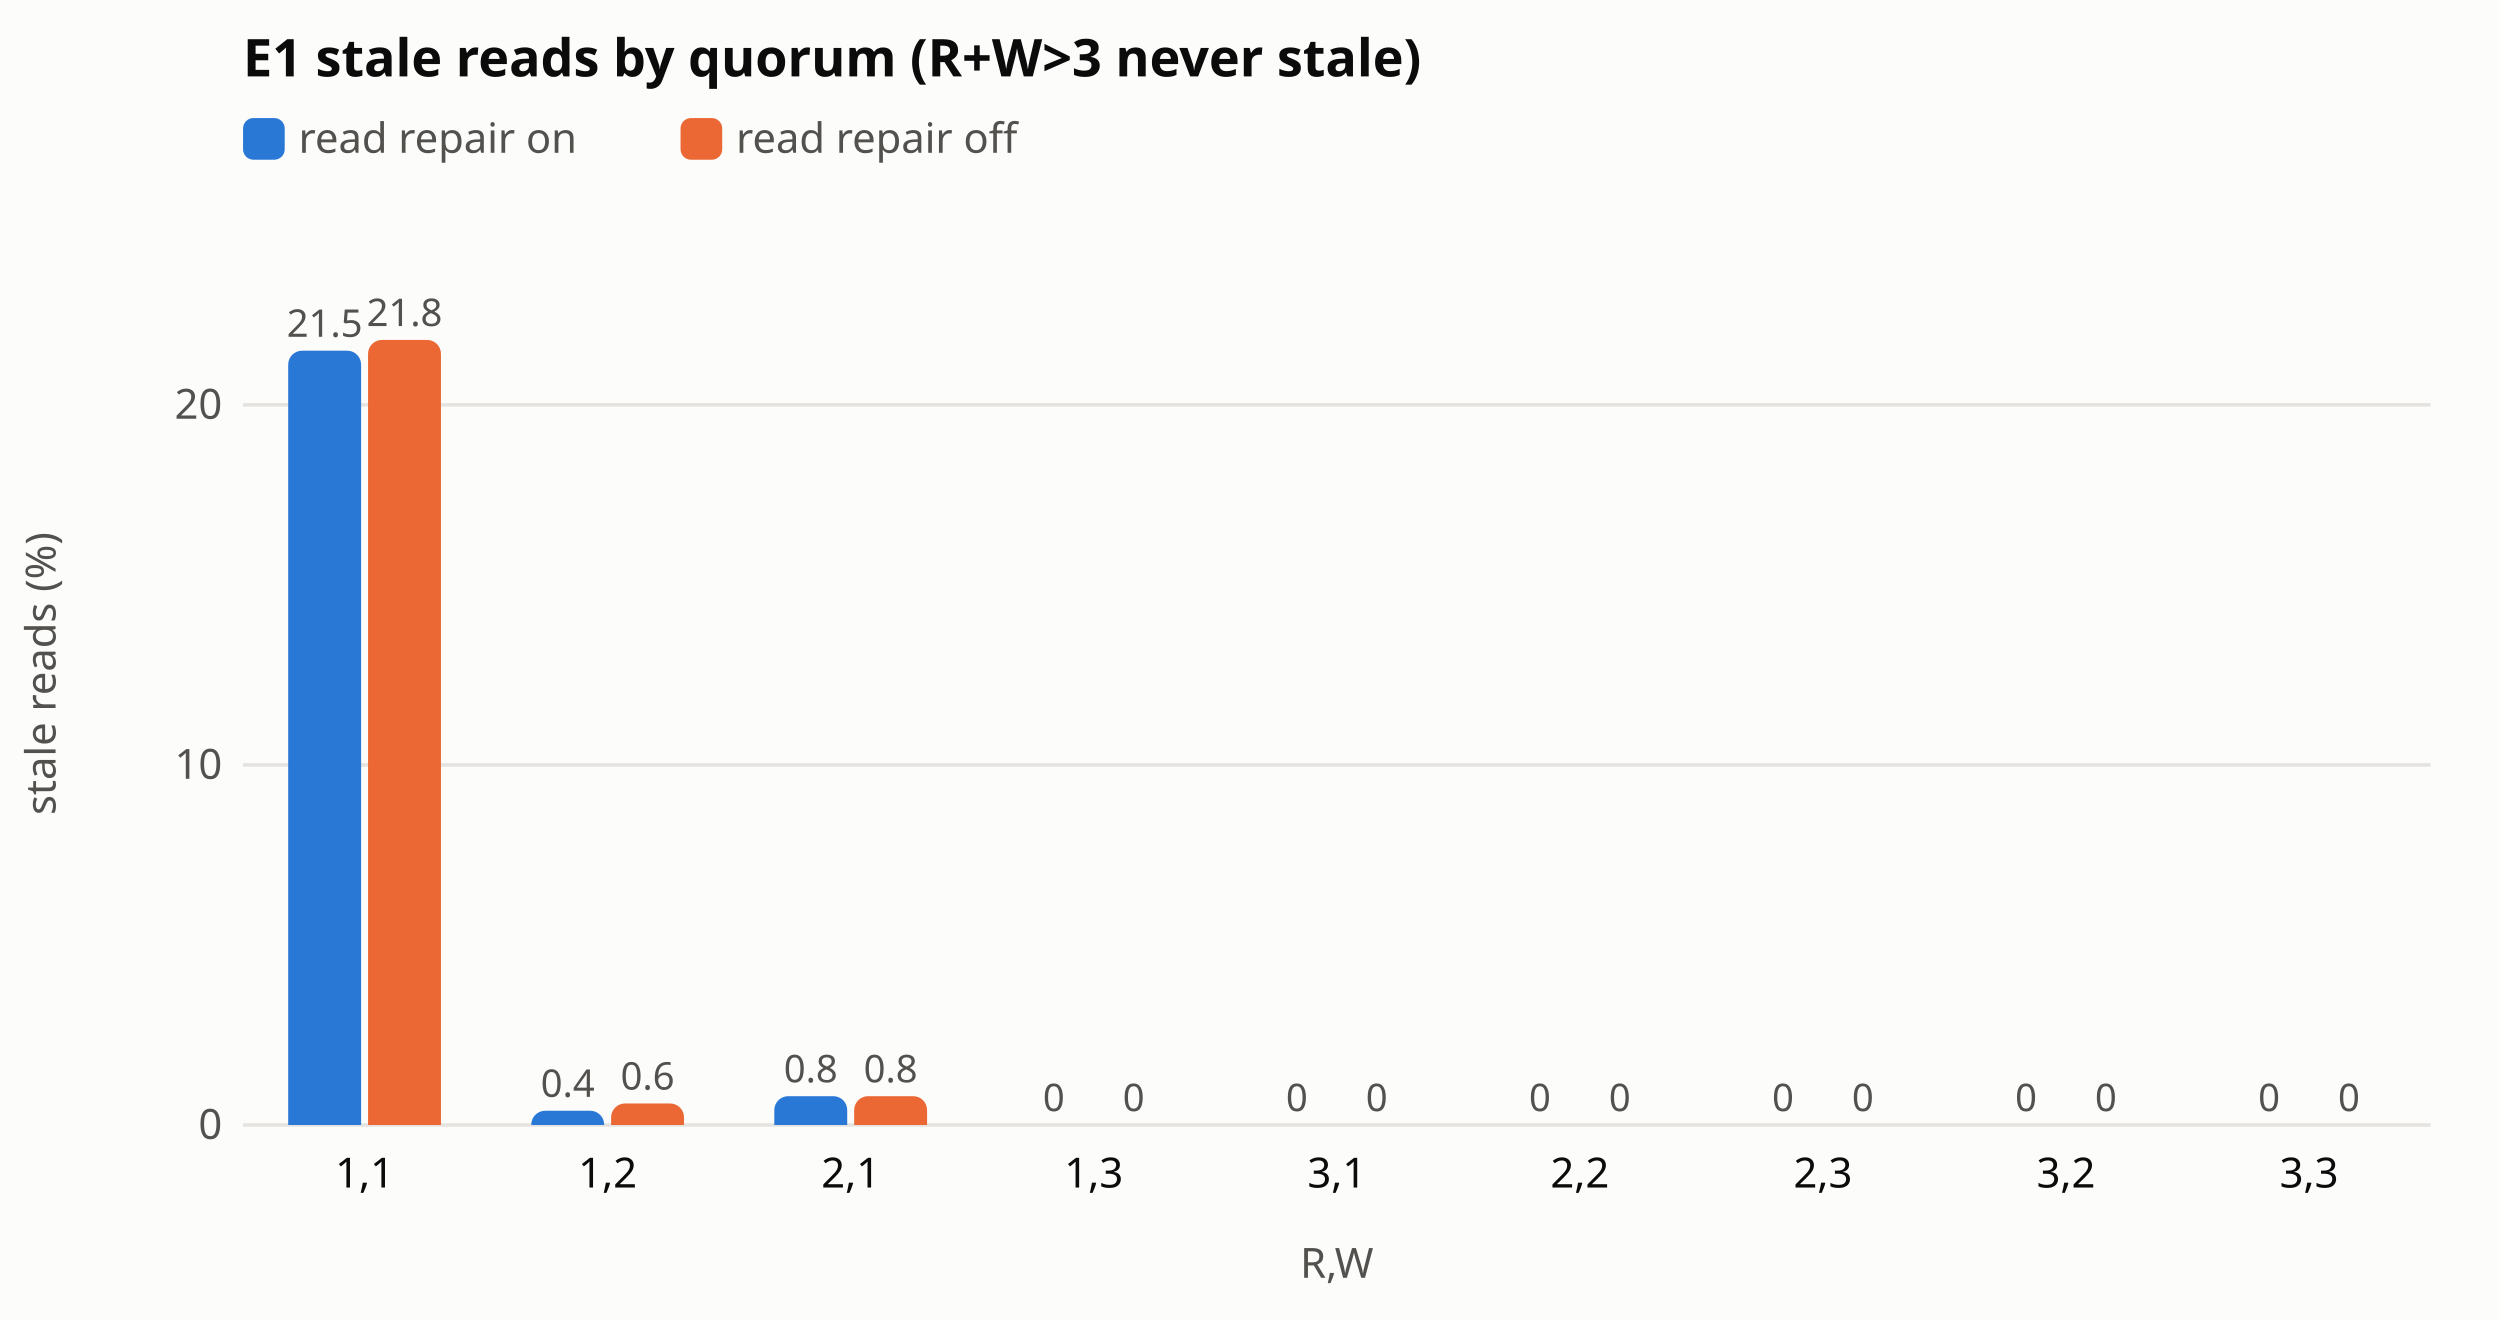
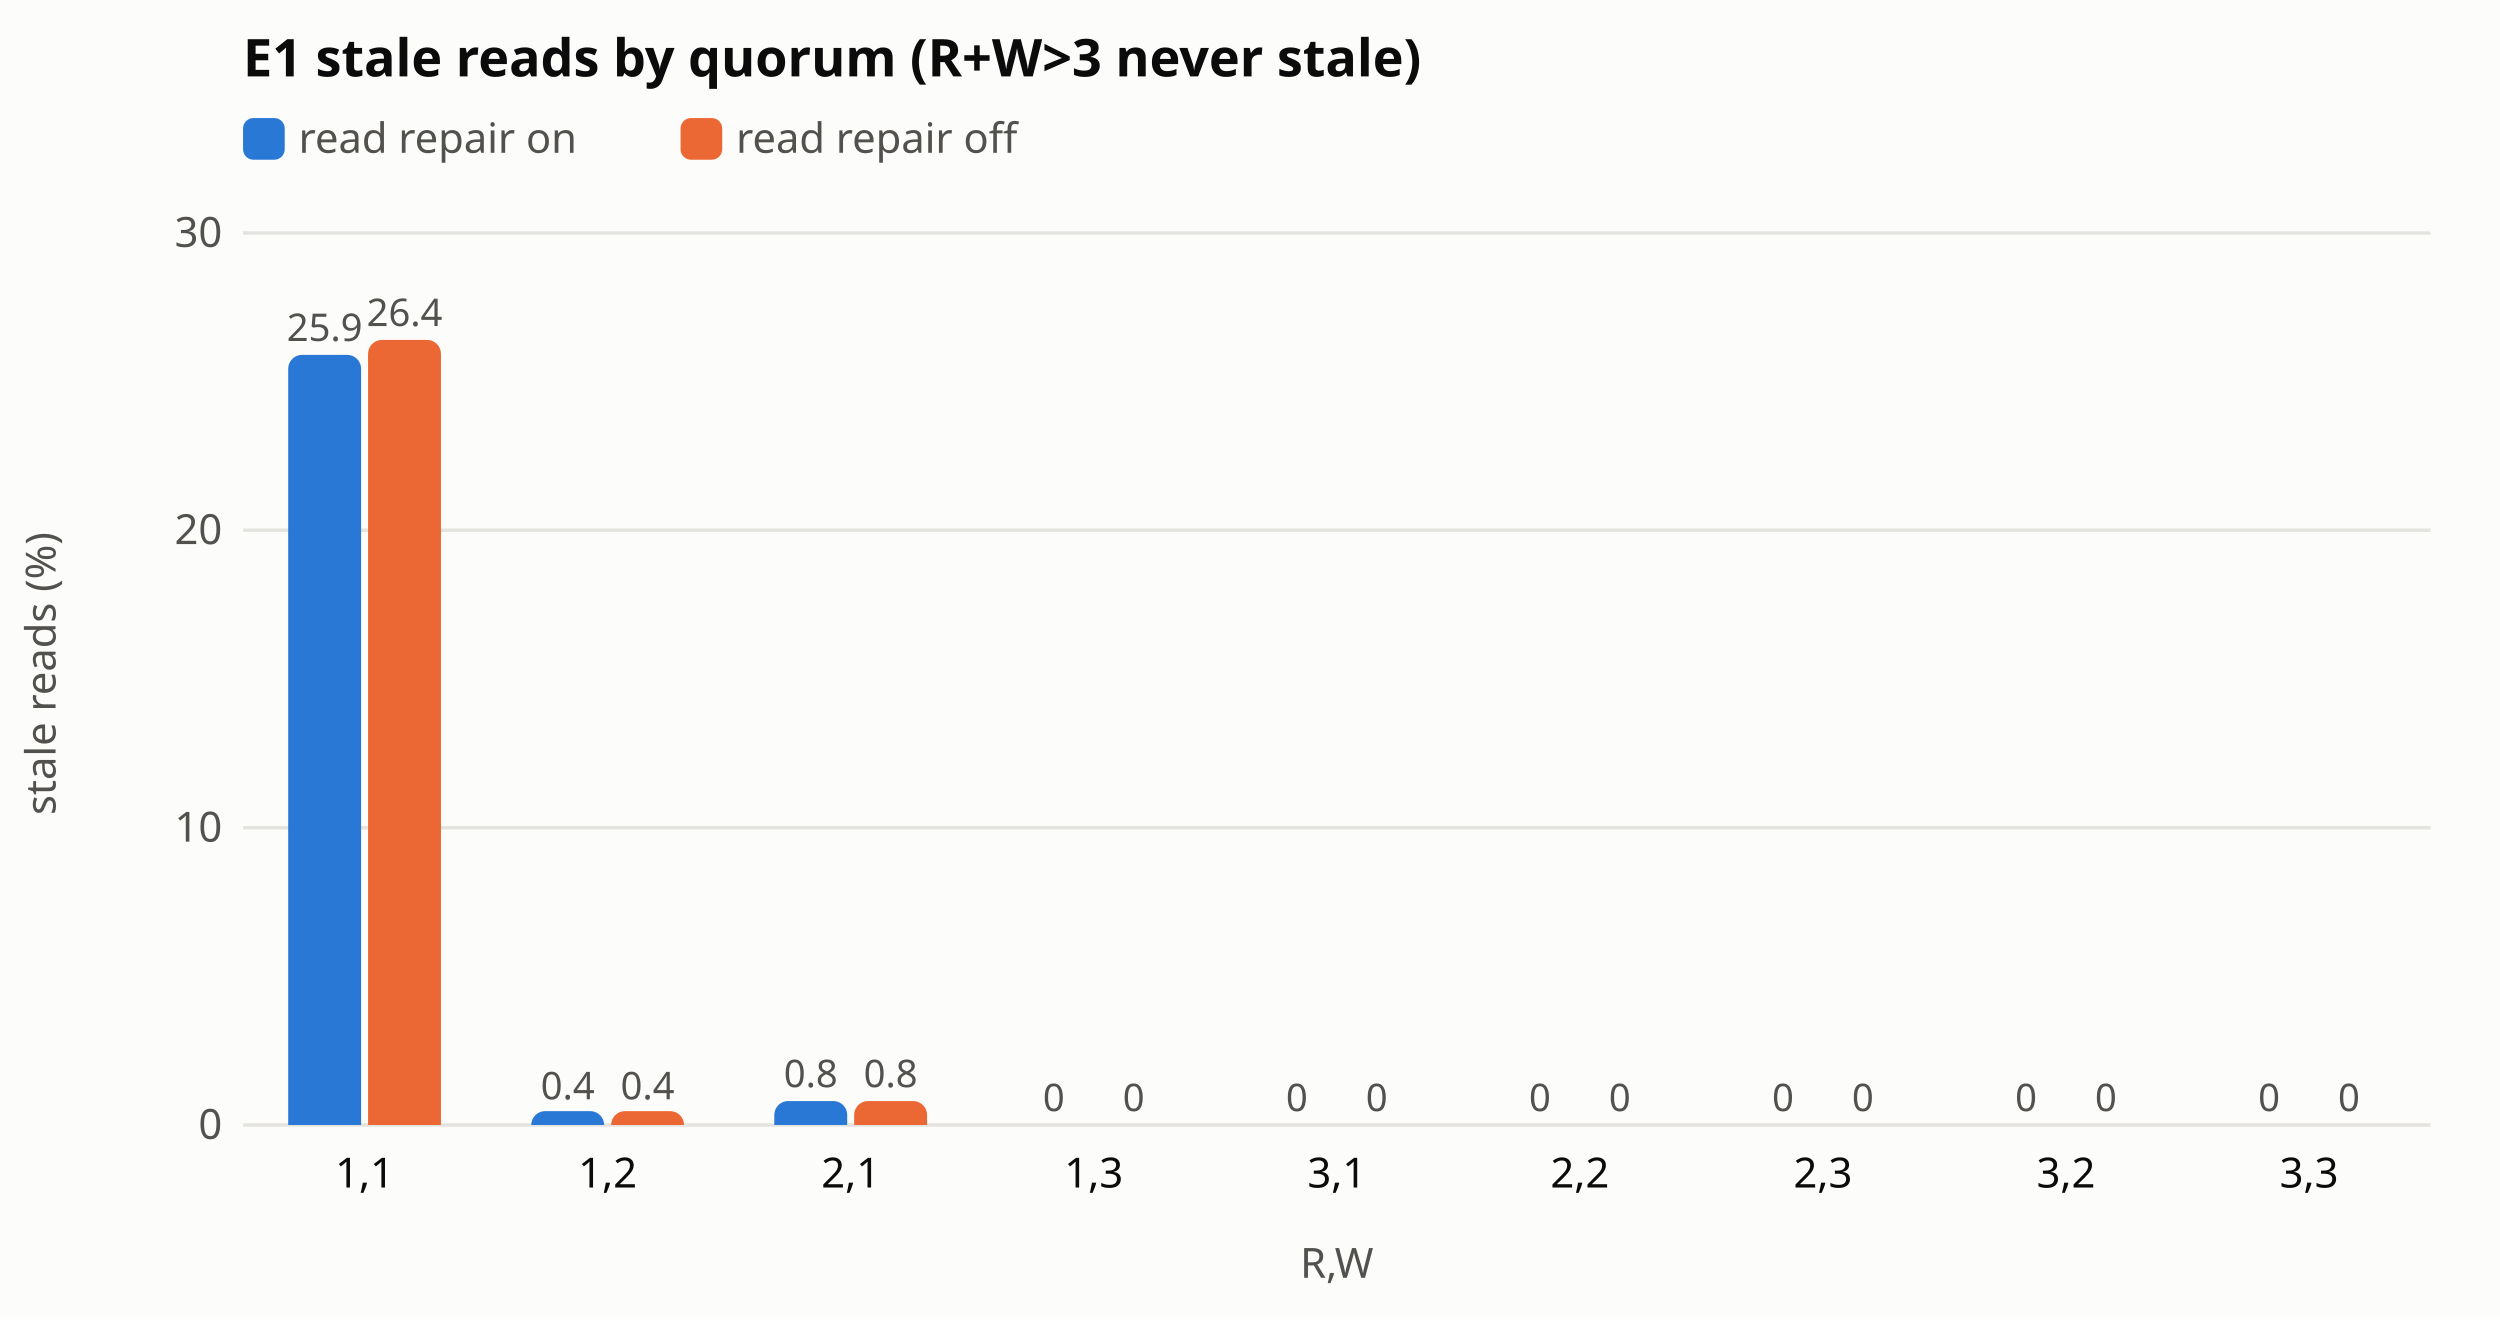
<svg xmlns="http://www.w3.org/2000/svg" width="720" height="380" font-family="system-ui,sans-serif" font-size="12">
  <rect width="100%" height="100%" fill="#fcfcfb" />
  <text x="70" y="22" font-size="15" font-weight="600" fill="#0b0b0b">E1 stale reads by quorum (R+W&gt;3 never stale)</text>
  <rect x="70" y="34" width="12" height="12" rx="3" fill="#2a78d6" />
  <text x="86" y="44" fill="#52514e">read repair on</text>
  <rect x="196" y="34" width="12" height="12" rx="3" fill="#eb6834" />
  <text x="212" y="44" fill="#52514e">read repair off</text>
  <text x="385" y="368" text-anchor="middle" fill="#52514e">R,W</text>
  <text transform="translate(16,194) rotate(-90)" text-anchor="middle" fill="#52514e">stale reads (%)</text>
  <line x1="70" x2="700" y1="324.0" y2="324.0" stroke="#e4e3df" />
  <text x="64" y="328.0" text-anchor="end" fill="#52514e">0</text>
-   <line x1="70" x2="700" y1="220.3" y2="220.3" stroke="#e4e3df" />
-   <text x="64" y="224.3" text-anchor="end" fill="#52514e">10</text>
-   <line x1="70" x2="700" y1="116.6" y2="116.6" stroke="#e4e3df" />
-   <text x="64" y="120.6" text-anchor="end" fill="#52514e">20</text>
+   <line x1="70" x2="700" y1="238.4" y2="238.4" stroke="#e4e3df" />
+   <text x="64" y="242.4" text-anchor="end" fill="#52514e">10</text>
+   <line x1="70" x2="700" y1="152.7" y2="152.7" stroke="#e4e3df" />
+   <text x="64" y="156.7" text-anchor="end" fill="#52514e">20</text>
+   <line x1="70" x2="700" y1="67.1" y2="67.1" stroke="#e4e3df" />
+   <text x="64" y="71.1" text-anchor="end" fill="#52514e">30</text>
  <text x="105.0" y="342" text-anchor="middle" fill="#0b0b0b">1,1</text>
-   <path d="M83.0 324 V105.0 a4 4 0 0 1 4 -4 H100.0 a4 4 0 0 1 4 4 V324 Z" fill="#2a78d6" />
-   <text x="93.5" y="97.0" text-anchor="middle" font-size="11" fill="#52514e">21.5</text>
+   <path d="M83.0 324 V106.2 a4 4 0 0 1 4 -4 H100.0 a4 4 0 0 1 4 4 V324 Z" fill="#2a78d6" />
+   <text x="93.5" y="98.2" text-anchor="middle" font-size="11" fill="#52514e">25.9</text>
  <path d="M106.0 324 V101.9 a4 4 0 0 1 4 -4 H123.0 a4 4 0 0 1 4 4 V324 Z" fill="#eb6834" />
-   <text x="116.5" y="93.9" text-anchor="middle" font-size="11" fill="#52514e">21.8</text>
+   <text x="116.5" y="93.9" text-anchor="middle" font-size="11" fill="#52514e">26.4</text>
  <text x="175.0" y="342" text-anchor="middle" fill="#0b0b0b">1,2</text>
-   <path d="M153.0 324 V323.9 a4 4 0 0 1 4 -4 H170.0 a4 4 0 0 1 4 4 V324 Z" fill="#2a78d6" />
-   <text x="163.5" y="315.9" text-anchor="middle" font-size="11" fill="#52514e">0.4</text>
-   <path d="M176.0 324 V321.8 a4 4 0 0 1 4 -4 H193.0 a4 4 0 0 1 4 4 V324 Z" fill="#eb6834" />
-   <text x="186.5" y="313.8" text-anchor="middle" font-size="11" fill="#52514e">0.6</text>
+   <path d="M153.0 324 V324.0 a4 4 0 0 1 4 -4 H170.0 a4 4 0 0 1 4 4 V324 Z" fill="#2a78d6" />
+   <text x="163.5" y="316.6" text-anchor="middle" font-size="11" fill="#52514e">0.4</text>
+   <path d="M176.0 324 V324.0 a4 4 0 0 1 4 -4 H193.0 a4 4 0 0 1 4 4 V324 Z" fill="#eb6834" />
+   <text x="186.5" y="316.6" text-anchor="middle" font-size="11" fill="#52514e">0.4</text>
  <text x="245.0" y="342" text-anchor="middle" fill="#0b0b0b">2,1</text>
-   <path d="M223.0 324 V319.7 a4 4 0 0 1 4 -4 H240.0 a4 4 0 0 1 4 4 V324 Z" fill="#2a78d6" />
-   <text x="233.5" y="311.7" text-anchor="middle" font-size="11" fill="#52514e">0.8</text>
-   <path d="M246.0 324 V319.7 a4 4 0 0 1 4 -4 H263.0 a4 4 0 0 1 4 4 V324 Z" fill="#eb6834" />
-   <text x="256.5" y="311.7" text-anchor="middle" font-size="11" fill="#52514e">0.8</text>
+   <path d="M223.0 324 V321.1 a4 4 0 0 1 4 -4 H240.0 a4 4 0 0 1 4 4 V324 Z" fill="#2a78d6" />
+   <text x="233.5" y="313.1" text-anchor="middle" font-size="11" fill="#52514e">0.8</text>
+   <path d="M246.0 324 V321.1 a4 4 0 0 1 4 -4 H263.0 a4 4 0 0 1 4 4 V324 Z" fill="#eb6834" />
+   <text x="256.5" y="313.1" text-anchor="middle" font-size="11" fill="#52514e">0.8</text>
  <text x="315.0" y="342" text-anchor="middle" fill="#0b0b0b">1,3</text>
  <text x="303.5" y="320.0" text-anchor="middle" font-size="11" fill="#52514e">0</text>
  <text x="326.5" y="320.0" text-anchor="middle" font-size="11" fill="#52514e">0</text>
  <text x="385.0" y="342" text-anchor="middle" fill="#0b0b0b">3,1</text>
  <text x="373.5" y="320.0" text-anchor="middle" font-size="11" fill="#52514e">0</text>
  <text x="396.5" y="320.0" text-anchor="middle" font-size="11" fill="#52514e">0</text>
  <text x="455.0" y="342" text-anchor="middle" fill="#0b0b0b">2,2</text>
  <text x="443.5" y="320.0" text-anchor="middle" font-size="11" fill="#52514e">0</text>
  <text x="466.5" y="320.0" text-anchor="middle" font-size="11" fill="#52514e">0</text>
  <text x="525.0" y="342" text-anchor="middle" fill="#0b0b0b">2,3</text>
  <text x="513.5" y="320.0" text-anchor="middle" font-size="11" fill="#52514e">0</text>
  <text x="536.5" y="320.0" text-anchor="middle" font-size="11" fill="#52514e">0</text>
  <text x="595.0" y="342" text-anchor="middle" fill="#0b0b0b">3,2</text>
  <text x="583.5" y="320.0" text-anchor="middle" font-size="11" fill="#52514e">0</text>
  <text x="606.5" y="320.0" text-anchor="middle" font-size="11" fill="#52514e">0</text>
  <text x="665.0" y="342" text-anchor="middle" fill="#0b0b0b">3,3</text>
  <text x="653.5" y="320.0" text-anchor="middle" font-size="11" fill="#52514e">0</text>
  <text x="676.5" y="320.0" text-anchor="middle" font-size="11" fill="#52514e">0</text>
</svg>
